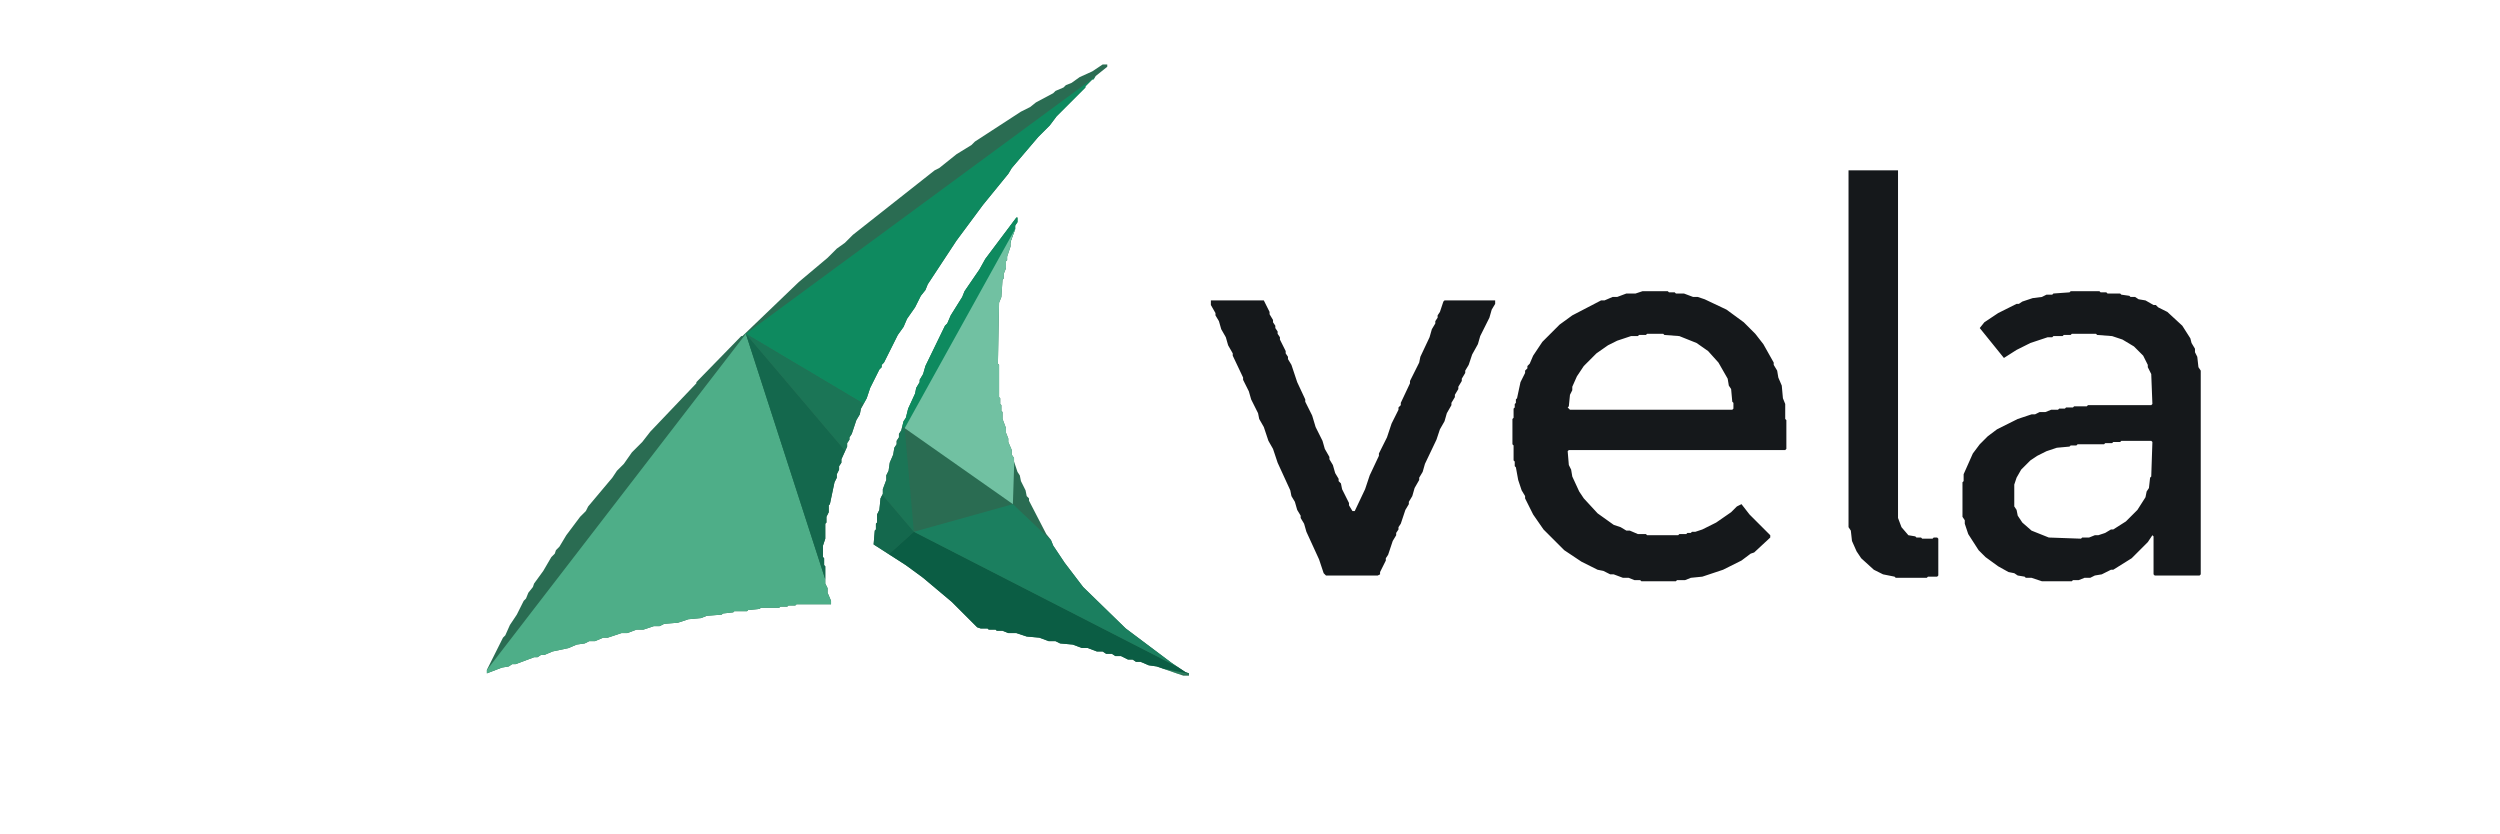
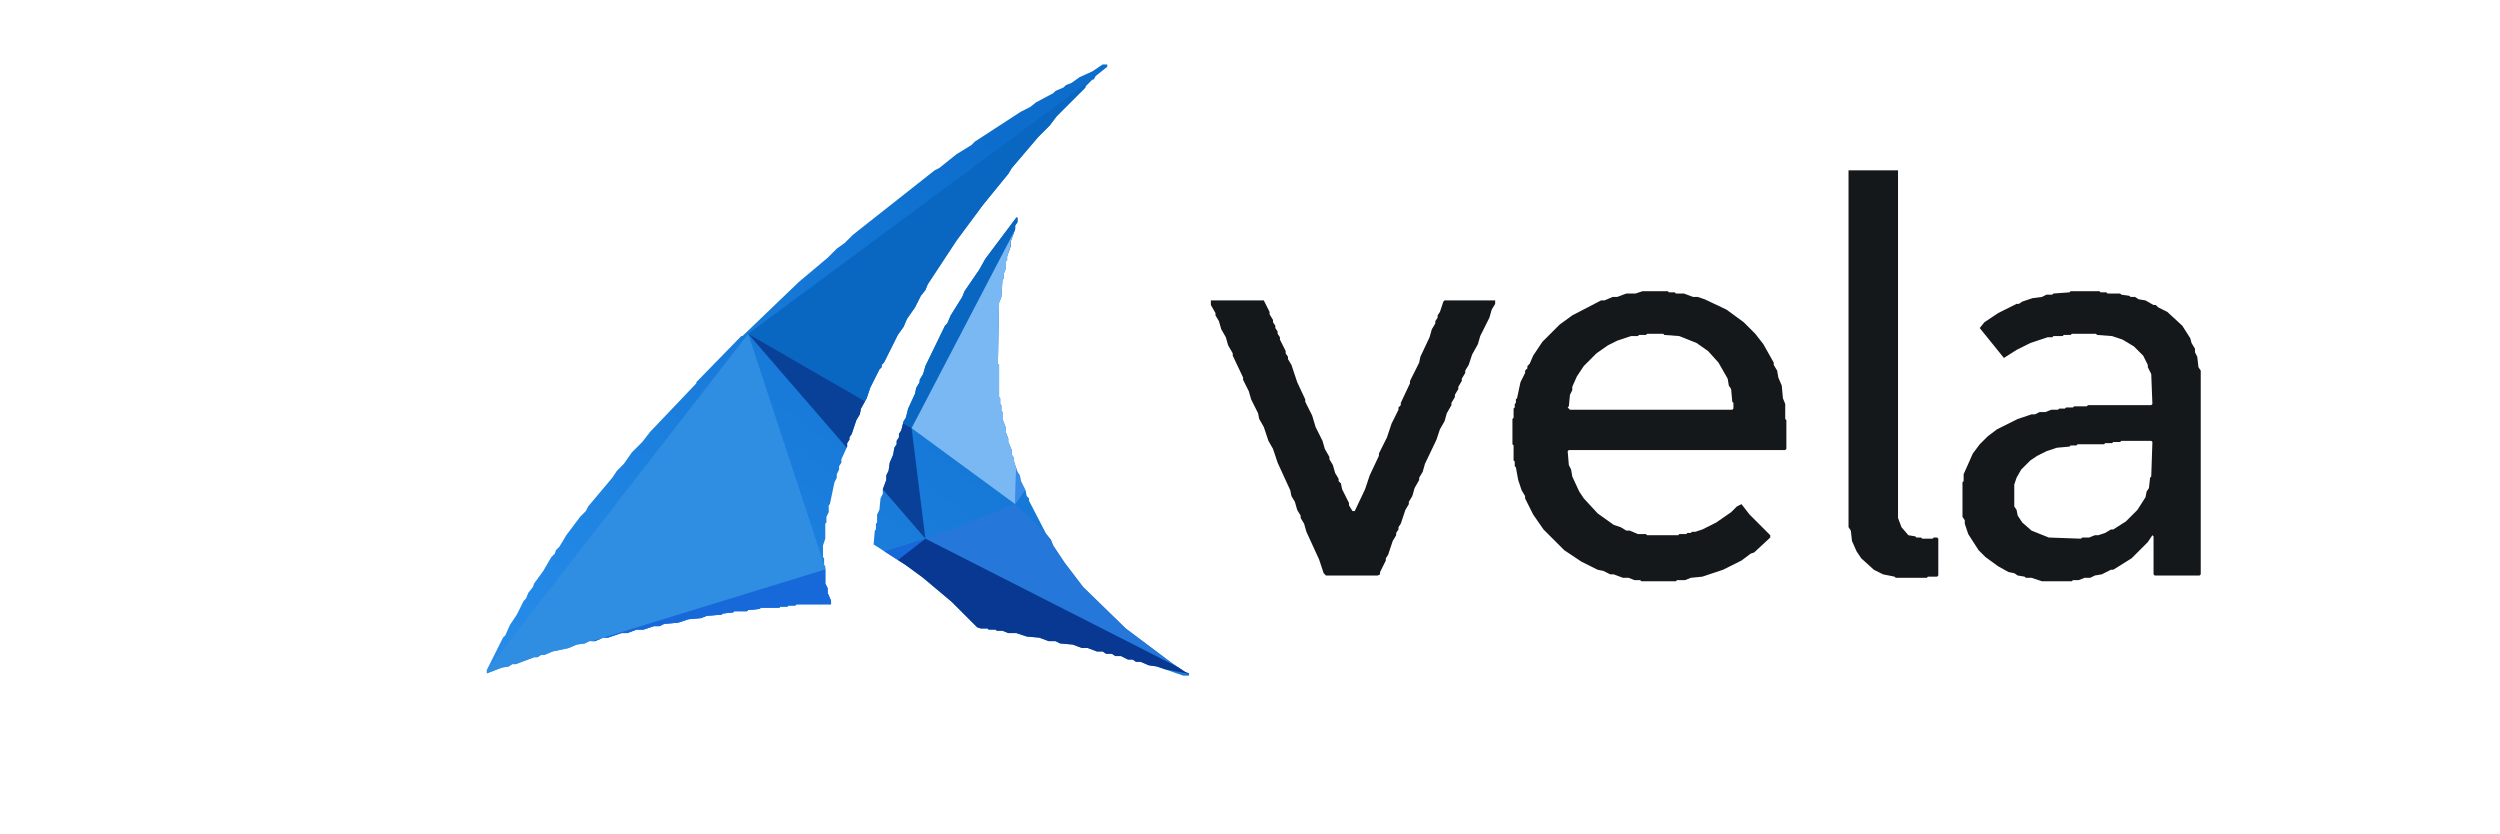
<svg xmlns="http://www.w3.org/2000/svg" width="2172" height="724" viewBox="0 0 2172 724" role="img" aria-label="Vela logo">
  <defs>
    <path id="velaIcon" d="M 962.0 56.0 L 958.0 56.0 L 949.0 62.0 L 938.0 67.0 L 931.0 72.0 L 926.0 74.0 L 924.0 76.0 L 917.0 79.0 L 915.0 81.0 L 900.0 89.0 L 895.0 93.0 L 887.0 97.0 L 847.0 123.0 L 844.0 126.0 L 831.0 134.0 L 816.0 146.0 L 812.0 148.0 L 741.0 204.0 L 734.0 211.0 L 727.0 216.0 L 719.0 224.0 L 694.0 245.0 L 645.0 292.0 L 644.0 292.0 L 605.0 332.0 L 605.0 333.0 L 565.0 375.0 L 558.0 384.0 L 549.0 393.0 L 542.0 403.0 L 536.0 409.0 L 532.0 415.0 L 511.0 440.0 L 509.0 444.0 L 504.0 449.0 L 492.0 465.0 L 486.0 475.0 L 483.0 478.0 L 482.0 481.0 L 479.0 484.0 L 472.0 496.0 L 464.0 507.0 L 463.0 510.0 L 459.0 515.0 L 457.0 520.0 L 455.0 522.0 L 449.0 534.0 L 443.0 543.0 L 439.0 552.0 L 437.0 554.0 L 423.0 582.0 L 423.0 585.0 L 436.0 580.0 L 442.0 579.0 L 445.0 577.0 L 448.0 577.0 L 464.0 571.0 L 467.0 571.0 L 470.0 569.0 L 473.0 569.0 L 480.0 566.0 L 494.0 563.0 L 501.0 560.0 L 508.0 559.0 L 512.0 557.0 L 517.0 557.0 L 524.0 554.0 L 528.0 554.0 L 540.0 550.0 L 545.0 550.0 L 553.0 547.0 L 559.0 547.0 L 568.0 544.0 L 573.0 544.0 L 577.0 542.0 L 589.0 541.0 L 598.0 538.0 L 609.0 537.0 L 614.0 535.0 L 627.0 534.0 L 628.0 533.0 L 637.0 532.0 L 638.0 531.0 L 649.0 531.0 L 650.0 530.0 L 660.0 529.0 L 661.0 528.0 L 677.0 528.0 L 678.0 527.0 L 684.0 527.0 L 685.0 526.0 L 691.0 526.0 L 692.0 525.0 L 722.0 525.0 L 722.0 522.0 L 719.0 515.0 L 719.0 511.0 L 717.0 507.0 L 717.0 492.0 L 716.0 491.0 L 716.0 485.0 L 715.0 484.0 L 715.0 474.0 L 717.0 468.0 L 717.0 455.0 L 718.0 454.0 L 718.0 449.0 L 720.0 445.0 L 720.0 439.0 L 721.0 438.0 L 725.0 419.0 L 727.0 415.0 L 727.0 412.0 L 729.0 408.0 L 729.0 405.0 L 731.0 402.0 L 731.0 399.0 L 736.0 388.0 L 736.0 385.0 L 738.0 382.0 L 738.0 380.0 L 740.0 377.0 L 744.0 365.0 L 747.0 360.0 L 748.0 355.0 L 753.0 346.0 L 756.0 337.0 L 764.0 321.0 L 766.0 319.0 L 766.0 317.0 L 768.0 315.0 L 780.0 291.0 L 785.0 284.0 L 788.0 277.0 L 795.0 267.0 L 800.0 257.0 L 804.0 252.0 L 806.0 247.0 L 831.0 209.0 L 854.0 178.0 L 876.0 151.0 L 879.0 146.0 L 902.0 119.0 L 912.0 109.0 L 918.0 101.0 L 943.0 76.0 L 943.0 75.0 L 949.0 69.0 L 950.0 69.0 L 952.0 66.0 L 962.0 58.0 Z M 883.0 189.0 L 856.0 225.0 L 851.0 234.0 L 838.0 253.0 L 836.0 258.0 L 826.0 274.0 L 823.0 281.0 L 821.0 283.0 L 804.0 318.0 L 802.0 325.0 L 799.0 330.0 L 799.0 332.0 L 796.0 337.0 L 795.0 342.0 L 789.0 355.0 L 787.0 363.0 L 785.0 366.0 L 783.0 374.0 L 781.0 377.0 L 781.0 380.0 L 779.0 383.0 L 779.0 386.0 L 777.0 389.0 L 776.0 395.0 L 773.0 402.0 L 772.0 409.0 L 770.0 413.0 L 770.0 417.0 L 767.0 425.0 L 767.0 429.0 L 765.0 433.0 L 764.0 443.0 L 762.0 447.0 L 762.0 454.0 L 761.0 455.0 L 761.0 460.0 L 760.0 461.0 L 759.0 473.0 L 787.0 491.0 L 802.0 502.0 L 827.0 523.0 L 849.0 545.0 L 852.0 546.0 L 858.0 546.0 L 859.0 547.0 L 865.0 547.0 L 866.0 548.0 L 871.0 548.0 L 876.0 550.0 L 883.0 550.0 L 892.0 553.0 L 903.0 554.0 L 911.0 557.0 L 917.0 557.0 L 921.0 559.0 L 932.0 560.0 L 940.0 563.0 L 945.0 563.0 L 953.0 566.0 L 958.0 566.0 L 961.0 568.0 L 966.0 568.0 L 969.0 570.0 L 974.0 570.0 L 980.0 573.0 L 984.0 573.0 L 987.0 575.0 L 991.0 575.0 L 998.0 578.0 L 1005.0 579.0 L 1028.0 587.0 L 1033.0 587.0 L 1033.0 585.0 L 1030.0 584.0 L 1018.0 576.0 L 978.0 546.0 L 941.0 510.0 L 925.0 489.0 L 915.0 474.0 L 913.0 469.0 L 909.0 464.0 L 894.0 435.0 L 894.0 433.0 L 892.0 431.0 L 891.0 426.0 L 887.0 418.0 L 886.0 413.0 L 884.0 410.0 L 881.0 401.0 L 881.0 398.0 L 879.0 395.0 L 879.0 391.0 L 876.0 384.0 L 876.0 381.0 L 874.0 376.0 L 874.0 372.0 L 871.0 364.0 L 871.0 358.0 L 870.0 357.0 L 870.0 352.0 L 869.0 351.0 L 869.0 346.0 L 868.0 345.0 L 868.0 317.0 L 867.0 316.0 L 868.0 263.0 L 870.0 258.0 L 871.0 243.0 L 872.0 242.0 L 872.0 238.0 L 874.0 233.0 L 874.0 227.0 L 875.0 226.0 L 875.0 223.0 L 878.0 214.0 L 878.0 210.0 L 882.0 199.0 L 882.0 196.0 L 884.0 193.0 L 884.0 189.0 Z" fill-rule="evenodd" />
    <clipPath id="velaIconClip">
      <use href="#velaIcon" />
    </clipPath>
+     <linearGradient id="baseBlue" x1="0%" y1="90%" x2="70%" y2="10%">
+       <stop offset="0%" stop-color="#258AE8" />
+       <stop offset="100%" stop-color="#0C6DCC" />
+     </linearGradient>
  </defs>
-   <use href="#velaIcon" fill="#2A6C52" />
+   <use href="#velaIcon" fill="url(#baseBlue)" />
  <g clip-path="url(#velaIconClip)">
-     <polygon points="420,586 648,290 724,525" fill="#4EAE88" />
-     <polygon points="648,290 966,56 786,372" fill="#0E8A5F" />
-     <polygon points="724,525 648,290 794,462" fill="#14684D" />
-     <polygon points="724,525 794,462 1036,586" fill="#0B5D44" />
-     <polygon points="786,372 888,188 880,438" fill="#74C5A6" opacity="0.95" />
-     <polygon points="794,462 880,438 1036,586" fill="#1B7F5F" />
-     <polygon points="648,290 786,372 794,462" fill="#1A7556" opacity="0.9" />
-     <polygon points="420,586 724,525 1036,586" fill="#2F8F6A" opacity="0.55" />
+     <polygon points="420,586 650,290 728,527" fill="#2F8DE2" />
+     <polygon points="650,290 966,56 792,372" fill="#0A67C1" />
+     <polygon points="650,290 792,372 804,468" fill="#0A4198" />
+     <polygon points="420,586 728,527 804,468" fill="#1768D9" />
+     <polygon points="792,372 888,188 882,438" fill="#7AB8F4" />
+     <polygon points="882,438 1036,586 804,468" fill="#2577D9" />
+     <polygon points="804,468 1036,586 728,527" fill="#083891" />
+     <polygon points="882,438 888,188 966,320" fill="#4B95F0" opacity="0.65" />
  </g>
  <path d="M 1052.0 261.0 L 1052.0 265.0 L 1056.0 272.0 L 1056.0 274.0 L 1059.0 279.0 L 1061.0 286.0 L 1065.0 293.0 L 1067.0 300.0 L 1071.0 307.0 L 1071.0 309.0 L 1080.0 328.0 L 1080.0 330.0 L 1085.0 340.0 L 1087.0 347.0 L 1093.0 359.0 L 1094.0 364.0 L 1098.0 371.0 L 1102.0 383.0 L 1106.0 390.0 L 1110.0 402.0 L 1121.0 426.0 L 1122.0 431.0 L 1125.0 436.0 L 1127.0 443.0 L 1130.0 448.0 L 1130.0 450.0 L 1133.0 455.0 L 1135.0 462.0 L 1146.0 486.0 L 1150.0 498.0 L 1152.0 500.0 L 1197.0 500.0 L 1199.0 499.0 L 1199.0 497.0 L 1204.0 487.0 L 1204.0 485.0 L 1206.0 482.0 L 1210.0 470.0 L 1213.0 465.0 L 1213.0 463.0 L 1215.0 460.0 L 1215.0 458.0 L 1217.0 455.0 L 1221.0 443.0 L 1224.0 438.0 L 1224.0 436.0 L 1227.0 431.0 L 1229.0 424.0 L 1233.0 417.0 L 1233.0 415.0 L 1236.0 410.0 L 1238.0 403.0 L 1248.0 382.0 L 1251.0 373.0 L 1255.0 366.0 L 1257.0 359.0 L 1261.0 352.0 L 1261.0 350.0 L 1264.0 345.0 L 1264.0 343.0 L 1267.0 338.0 L 1267.0 336.0 L 1270.0 331.0 L 1270.0 329.0 L 1273.0 324.0 L 1273.0 322.0 L 1276.0 317.0 L 1279.0 308.0 L 1284.0 299.0 L 1286.0 292.0 L 1294.0 276.0 L 1296.0 269.0 L 1299.0 264.0 L 1299.0 261.0 L 1255.0 261.0 L 1254.0 262.0 L 1251.0 271.0 L 1249.0 274.0 L 1249.0 276.0 L 1247.0 279.0 L 1247.0 281.0 L 1244.0 286.0 L 1242.0 293.0 L 1234.0 310.0 L 1233.0 315.0 L 1225.0 331.0 L 1225.0 333.0 L 1217.0 350.0 L 1217.0 352.0 L 1215.0 354.0 L 1215.0 356.0 L 1209.0 368.0 L 1205.0 380.0 L 1198.0 394.0 L 1198.0 396.0 L 1190.0 413.0 L 1186.0 425.0 L 1177.0 444.0 L 1175.0 444.0 L 1172.0 439.0 L 1172.0 437.0 L 1166.0 425.0 L 1165.0 420.0 L 1163.0 418.0 L 1163.0 416.0 L 1160.0 411.0 L 1158.0 404.0 L 1155.0 399.0 L 1155.0 397.0 L 1151.0 390.0 L 1149.0 383.0 L 1143.0 371.0 L 1140.0 361.0 L 1134.0 349.0 L 1134.0 347.0 L 1127.0 332.0 L 1122.0 317.0 L 1119.0 312.0 L 1119.0 310.0 L 1117.0 307.0 L 1117.0 305.0 L 1112.0 295.0 L 1112.0 293.0 L 1110.0 290.0 L 1110.0 288.0 L 1108.0 285.0 L 1108.0 283.0 L 1106.0 280.0 L 1106.0 278.0 L 1103.0 273.0 L 1103.0 271.0 L 1098.0 261.0 Z M 1413.0 255.0 L 1405.0 258.0 L 1401.0 258.0 L 1394.0 261.0 L 1391.0 261.0 L 1366.0 274.0 L 1355.0 282.0 L 1340.0 297.0 L 1332.0 309.0 L 1329.0 316.0 L 1327.0 318.0 L 1327.0 320.0 L 1325.0 322.0 L 1325.0 324.0 L 1321.0 332.0 L 1318.0 346.0 L 1317.0 347.0 L 1317.0 350.0 L 1316.0 351.0 L 1316.0 354.0 L 1315.0 355.0 L 1315.0 363.0 L 1314.0 364.0 L 1314.0 386.0 L 1315.0 387.0 L 1315.0 400.0 L 1316.0 401.0 L 1316.0 405.0 L 1317.0 406.0 L 1319.0 417.0 L 1322.0 426.0 L 1325.0 431.0 L 1325.0 433.0 L 1332.0 447.0 L 1341.0 460.0 L 1359.0 478.0 L 1374.0 488.0 L 1388.0 495.0 L 1393.0 496.0 L 1399.0 499.0 L 1402.0 499.0 L 1410.0 502.0 L 1415.0 502.0 L 1420.0 504.0 L 1425.0 504.0 L 1426.0 505.0 L 1456.0 505.0 L 1457.0 504.0 L 1464.0 504.0 L 1469.0 502.0 L 1479.0 501.0 L 1497.0 495.0 L 1513.0 487.0 L 1521.0 481.0 L 1524.0 480.0 L 1538.0 467.0 L 1538.0 465.0 L 1520.0 447.0 L 1513.0 438.0 L 1509.0 440.0 L 1504.0 445.0 L 1491.0 454.0 L 1479.0 460.0 L 1473.0 462.0 L 1470.0 462.0 L 1469.0 463.0 L 1466.0 463.0 L 1465.0 464.0 L 1459.0 464.0 L 1458.0 465.0 L 1431.0 465.0 L 1430.0 464.0 L 1423.0 464.0 L 1416.0 461.0 L 1413.0 461.0 L 1408.0 458.0 L 1402.0 456.0 L 1388.0 446.0 L 1376.0 433.0 L 1372.0 427.0 L 1366.0 414.0 L 1365.0 408.0 L 1363.0 404.0 L 1362.0 392.0 L 1363.0 391.0 L 1551.0 391.0 L 1552.0 390.0 L 1552.0 365.0 L 1551.0 364.0 L 1551.0 351.0 L 1549.0 346.0 L 1548.0 335.0 L 1545.0 328.0 L 1544.0 322.0 L 1541.0 317.0 L 1541.0 315.0 L 1532.0 299.0 L 1525.0 290.0 L 1515.0 280.0 L 1500.0 269.0 L 1481.0 260.0 L 1475.0 258.0 L 1471.0 258.0 L 1463.0 255.0 L 1456.0 255.0 L 1455.0 254.0 L 1450.0 254.0 L 1449.0 253.0 L 1427.0 253.0 L 1421.0 255.0 Z M 1362.0 354.0 L 1363.0 353.0 L 1364.0 343.0 L 1366.0 339.0 L 1366.0 336.0 L 1370.0 327.0 L 1376.0 318.0 L 1387.0 307.0 L 1397.0 300.0 L 1405.0 296.0 L 1417.0 292.0 L 1423.0 292.0 L 1424.0 291.0 L 1430.0 291.0 L 1431.0 290.0 L 1445.0 290.0 L 1446.0 291.0 L 1459.0 292.0 L 1474.0 298.0 L 1484.0 305.0 L 1493.0 315.0 L 1501.0 329.0 L 1502.0 335.0 L 1504.0 338.0 L 1505.0 349.0 L 1506.0 350.0 L 1506.0 355.0 L 1505.0 356.0 L 1364.0 356.0 Z M 1606.0 148.0 L 1606.0 458.0 L 1608.0 461.0 L 1609.0 470.0 L 1613.0 479.0 L 1617.0 485.0 L 1628.0 495.0 L 1636.0 499.0 L 1646.0 501.0 L 1647.0 502.0 L 1674.0 502.0 L 1675.0 501.0 L 1683.0 501.0 L 1684.0 500.0 L 1684.0 468.0 L 1683.0 467.0 L 1680.0 467.0 L 1679.0 468.0 L 1670.0 468.0 L 1669.0 467.0 L 1665.0 467.0 L 1664.0 466.0 L 1658.0 465.0 L 1652.0 458.0 L 1649.0 450.0 L 1649.0 148.0 Z M 1724.0 280.0 L 1720.0 285.0 L 1741.0 311.0 L 1752.0 304.0 L 1764.0 298.0 L 1779.0 293.0 L 1783.0 293.0 L 1784.0 292.0 L 1792.0 292.0 L 1793.0 291.0 L 1799.0 291.0 L 1800.0 290.0 L 1821.0 290.0 L 1822.0 291.0 L 1835.0 292.0 L 1844.0 295.0 L 1854.0 301.0 L 1862.0 309.0 L 1866.0 317.0 L 1866.0 319.0 L 1869.0 325.0 L 1870.0 351.0 L 1869.0 352.0 L 1814.0 352.0 L 1813.0 353.0 L 1802.0 353.0 L 1801.0 354.0 L 1795.0 354.0 L 1794.0 355.0 L 1789.0 355.0 L 1788.0 356.0 L 1782.0 356.0 L 1777.0 358.0 L 1772.0 358.0 L 1768.0 360.0 L 1765.0 360.0 L 1753.0 364.0 L 1735.0 373.0 L 1727.0 379.0 L 1720.0 386.0 L 1714.0 394.0 L 1706.0 412.0 L 1706.0 418.0 L 1705.0 419.0 L 1705.0 449.0 L 1707.0 452.0 L 1707.0 455.0 L 1710.0 464.0 L 1719.0 478.0 L 1725.0 484.0 L 1736.0 492.0 L 1745.0 497.0 L 1750.0 498.0 L 1753.0 500.0 L 1759.0 501.0 L 1760.0 502.0 L 1765.0 502.0 L 1774.0 505.0 L 1800.0 505.0 L 1801.0 504.0 L 1806.0 504.0 L 1811.0 502.0 L 1816.0 502.0 L 1820.0 500.0 L 1826.0 499.0 L 1834.0 495.0 L 1836.0 495.0 L 1852.0 485.0 L 1866.0 471.0 L 1870.0 465.0 L 1871.0 466.0 L 1871.0 499.0 L 1872.0 500.0 L 1911.0 500.0 L 1912.0 499.0 L 1912.0 322.0 L 1910.0 319.0 L 1909.0 310.0 L 1907.0 306.0 L 1907.0 303.0 L 1904.0 298.0 L 1903.0 294.0 L 1896.0 283.0 L 1883.0 271.0 L 1875.0 267.0 L 1873.0 265.0 L 1871.0 265.0 L 1864.0 261.0 L 1858.0 260.0 L 1855.0 258.0 L 1851.0 258.0 L 1850.0 257.0 L 1843.0 256.0 L 1842.0 255.0 L 1831.0 255.0 L 1830.0 254.0 L 1825.0 254.0 L 1824.0 253.0 L 1799.0 253.0 L 1798.0 254.0 L 1784.0 255.0 L 1783.0 256.0 L 1778.0 256.0 L 1774.0 258.0 L 1766.0 259.0 L 1757.0 262.0 L 1754.0 264.0 L 1752.0 264.0 L 1736.0 272.0 Z M 1870.0 384.0 L 1869.0 414.0 L 1868.0 415.0 L 1867.0 424.0 L 1865.0 427.0 L 1864.0 432.0 L 1857.0 443.0 L 1847.0 453.0 L 1836.0 460.0 L 1834.0 460.0 L 1829.0 463.0 L 1823.0 465.0 L 1820.0 465.0 L 1815.0 467.0 L 1809.0 467.0 L 1808.0 468.0 L 1780.0 467.0 L 1765.0 461.0 L 1757.0 454.0 L 1753.0 448.0 L 1752.0 443.0 L 1750.0 440.0 L 1750.0 421.0 L 1752.0 415.0 L 1756.0 408.0 L 1764.0 400.0 L 1770.0 396.0 L 1778.0 392.0 L 1787.0 389.0 L 1798.0 388.0 L 1799.0 387.0 L 1804.0 387.0 L 1805.0 386.0 L 1828.0 386.0 L 1829.0 385.0 L 1835.0 385.0 L 1836.0 384.0 L 1842.0 384.0 L 1843.0 383.0 L 1869.0 383.0 Z" fill="#15181B" />
</svg>
